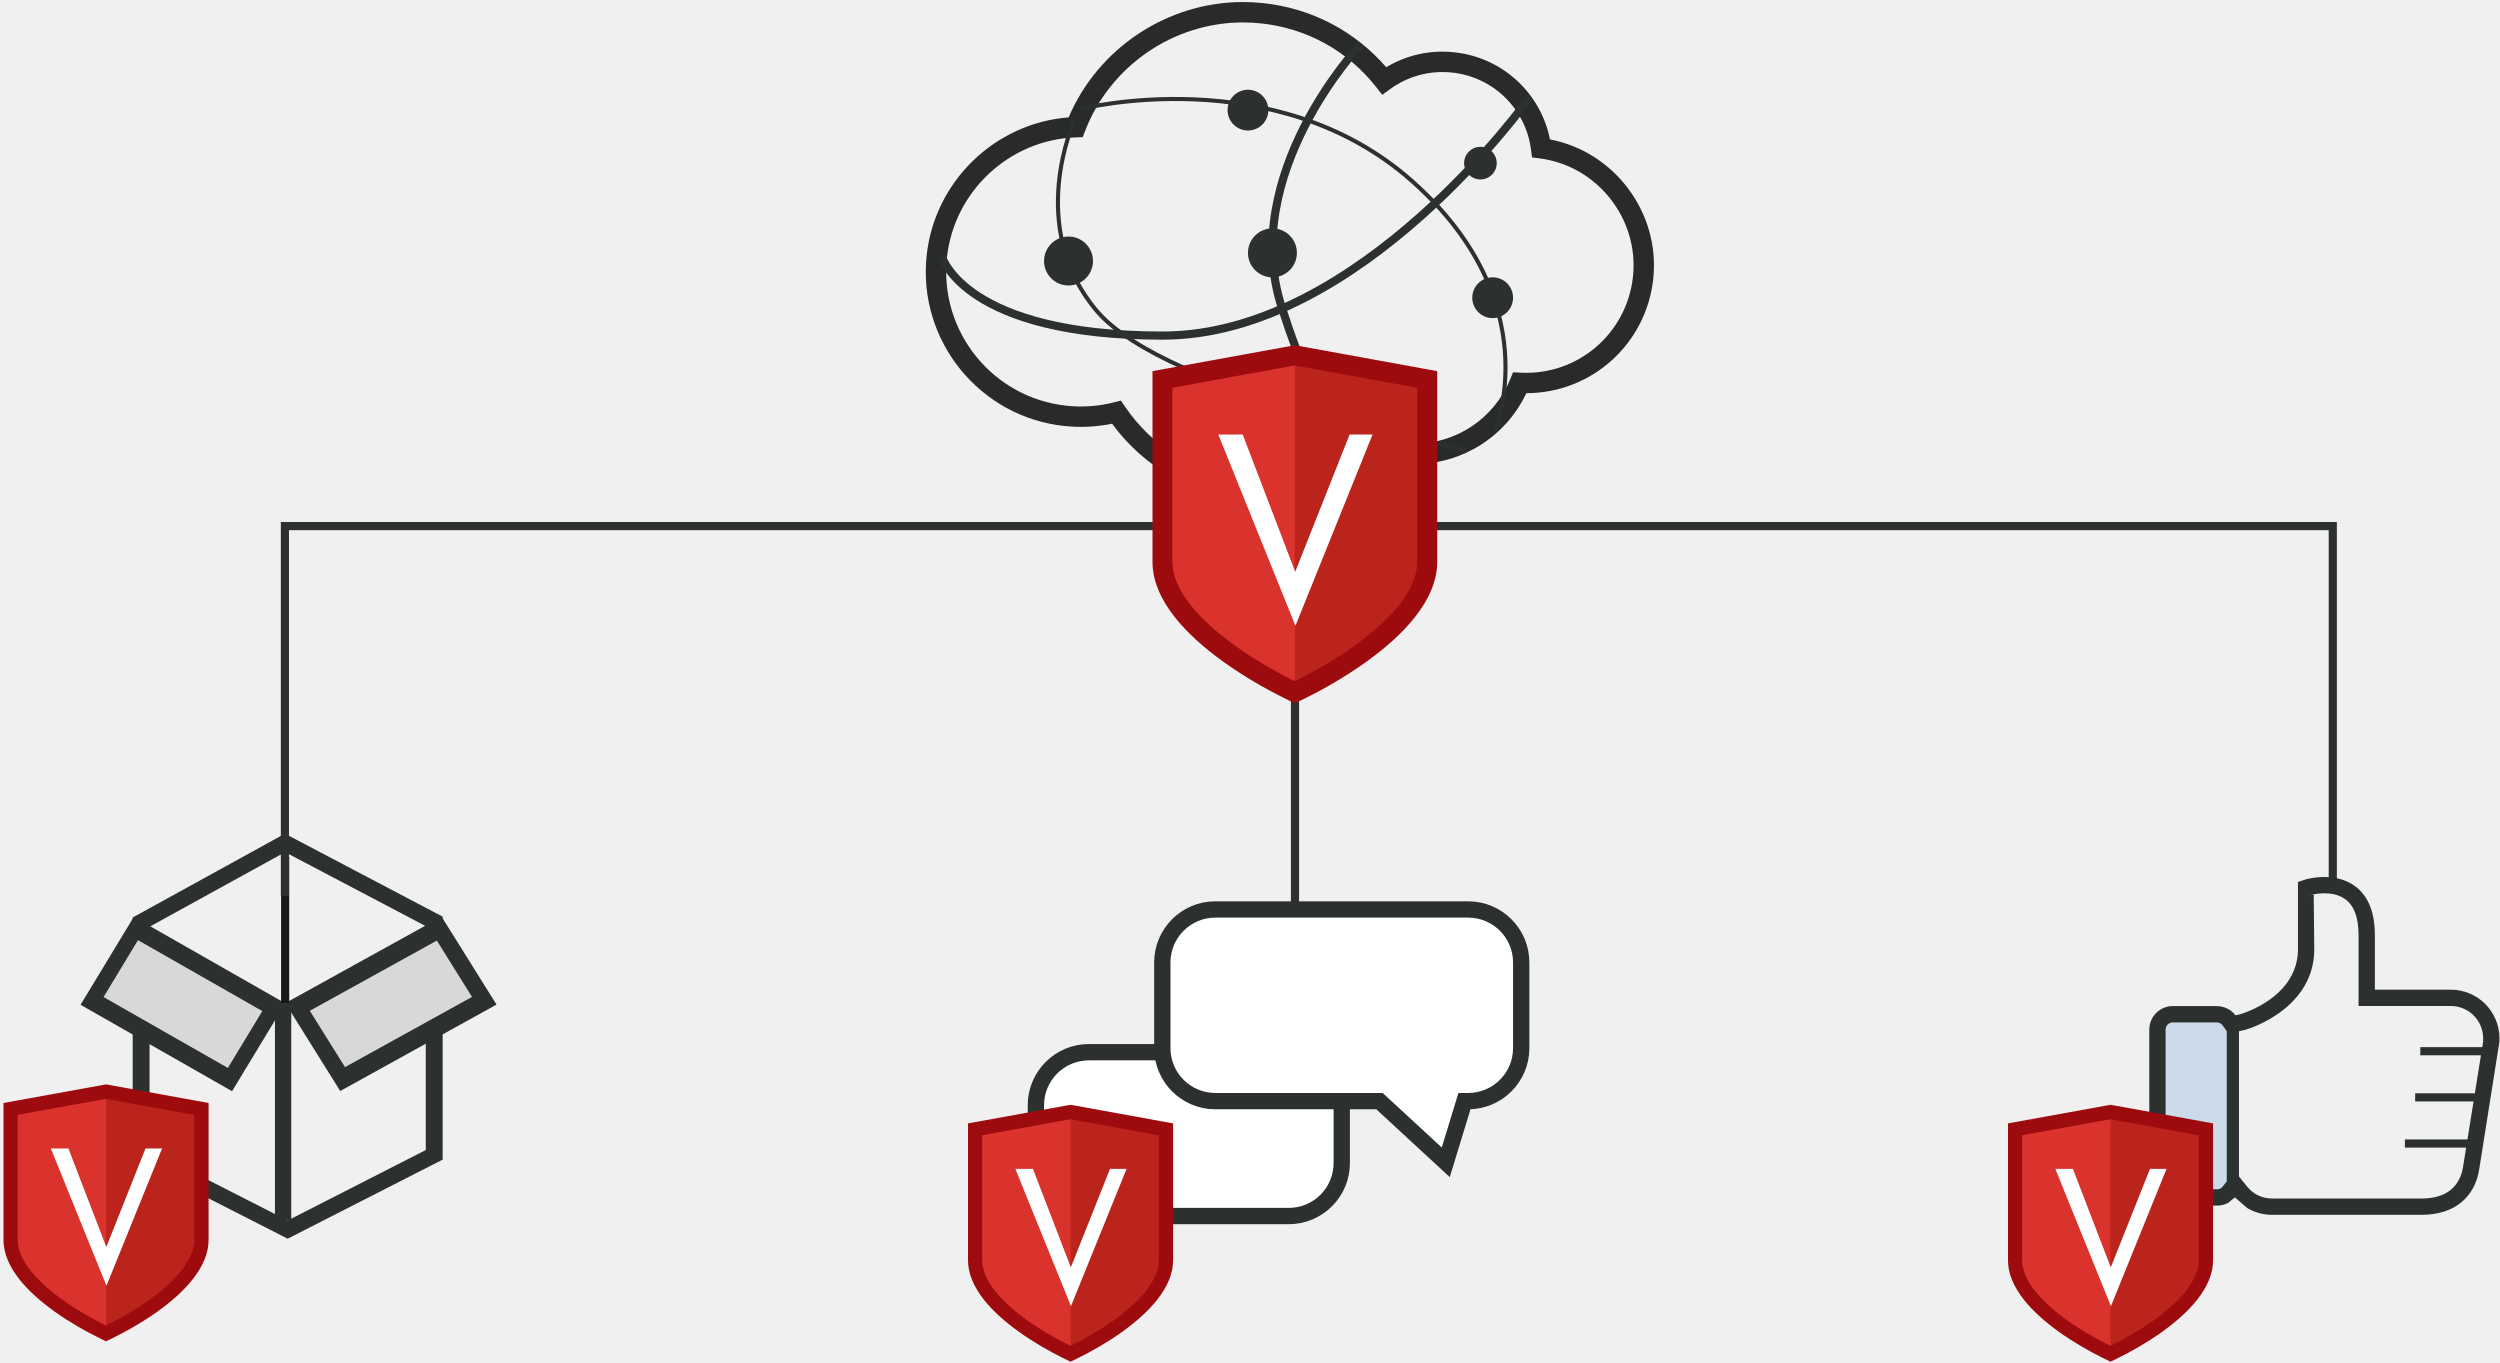
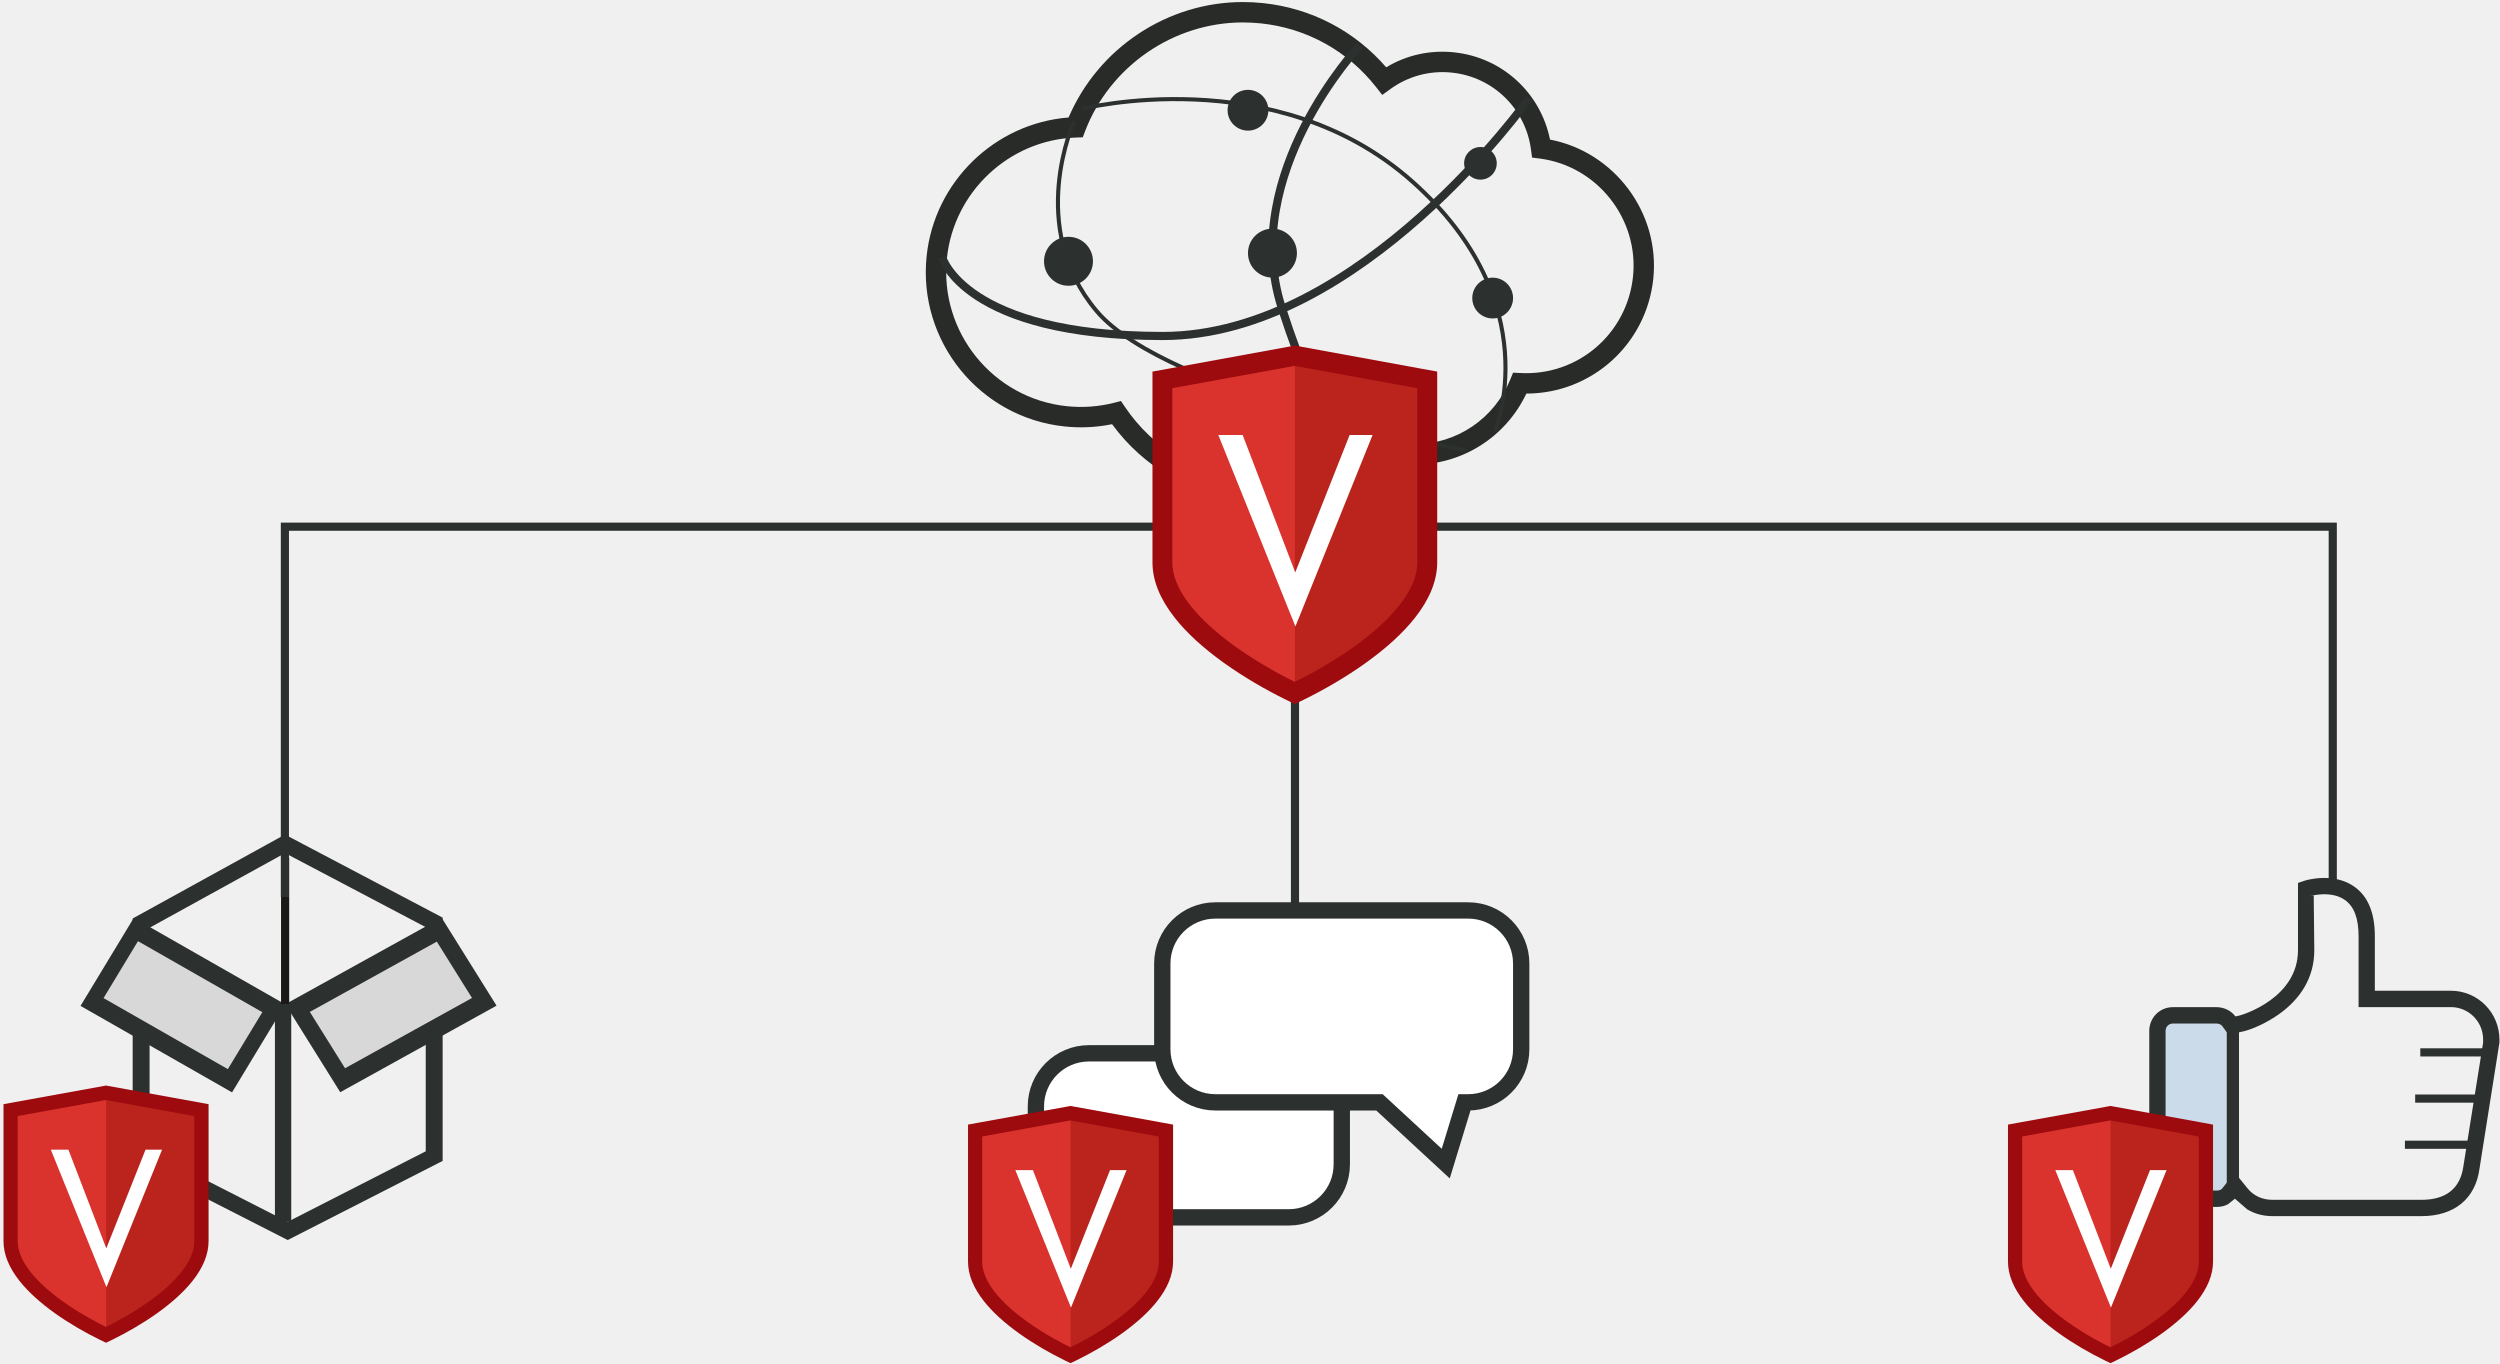
- <svg xmlns="http://www.w3.org/2000/svg" xmlns:xlink="http://www.w3.org/1999/xlink" width="613px" height="334px" viewBox="0 0 613 334" version="1.1">
+ <svg xmlns="http://www.w3.org/2000/svg" xmlns:xlink="http://www.w3.org/1999/xlink" width="429" height="234" viewBox="0 0 429 234" version="1.1">
  <defs>
-     <path d="M34.75,47 L74.992,47 C82.175,47 88,41.18 88,34.001 L88,12.999 C88,5.822 82.176,0 74.992,0 L13.008,0 C5.825,0 0,5.82 0,12.999 L0,34.001 C0,41.178 5.824,47 13.008,47 L13.917,47 L18.5,62 L34.75,47 Z" id="path-1" />
-     <path id="path-3" d="M21.998,0.449 L0.355,4.375 L0.355,35.007 C0.355,37.365 1.426,39.911 3.543,42.579 C5.42,44.938 8.078,47.354 11.441,49.761 C15.64,52.755 19.92,54.985 21.998,56 C24.079,54.985 28.36,52.755 32.557,49.761 C35.923,47.355 38.576,44.939 40.452,42.579 C42.571,39.908 43.645,37.366 43.645,35.007 L43.645,4.375 L21.998,0.449 L21.998,0.449 Z" />
-     <path id="path-5" d="M21.998,0.449 L0.355,4.375 L0.355,35.007 C0.355,37.365 1.426,39.911 3.543,42.579 C5.42,44.938 8.078,47.354 11.441,49.761 C15.64,52.755 19.92,54.985 21.998,56 C24.079,54.985 28.36,52.755 32.557,49.761 C35.923,47.355 38.576,44.939 40.452,42.579 C42.571,39.908 43.645,37.366 43.645,35.007 L43.645,4.375 L21.998,0.449 L21.998,0.449 Z" />
-     <path id="path-7" d="M21.998,0.449 L0.355,4.375 L0.355,35.007 C0.355,37.365 1.426,39.911 3.543,42.579 C5.42,44.938 8.078,47.354 11.441,49.761 C15.64,52.755 19.92,54.985 21.998,56 C24.079,54.985 28.36,52.755 32.557,49.761 C35.923,47.355 38.576,44.939 40.452,42.579 C42.571,39.908 43.645,37.366 43.645,35.007 L43.645,4.375 L21.998,0.449 L21.998,0.449 Z" />
-     <path id="path-9" d="M30.497,0.625 L0.492,6.094 L0.492,48.76 C0.492,52.044 1.976,55.591 4.912,59.306 C7.514,62.592 11.198,65.958 15.861,69.31 C21.682,73.48 27.616,76.586 30.497,78 C33.383,76.586 39.317,73.481 45.136,69.31 C49.802,65.959 53.48,62.593 56.081,59.306 C59.019,55.587 60.508,52.045 60.508,48.76 L60.508,6.094 L30.497,0.625 L30.497,0.625 Z" />
+     <path d="M24.32 32.93L52.48 32.93C57.52 32.93 61.59 28.85 61.59 23.82L61.59 9.11C61.59 4.07 57.51 0 52.48 0L9.1 0C4.06 0 0 4.08 0 9.11L0 23.82C0 28.86 4.08 32.93 9.1 32.93L9.74 32.93 12.95 43.44 24.32 32.93Z" id="path-1" />
+     <path id="path-3" d="M15.39 0.31L0.25 3.07 0.25 24.53C0.25 26.18 1 27.96 2.48 29.83 3.79 31.48 5.65 33.18 8.01 34.86 10.95 36.96 13.94 38.52 15.39 39.23 16.85 38.52 19.85 36.96 22.78 34.86 25.14 33.18 27 31.48 28.31 29.83 29.79 27.96 30.54 26.18 30.54 24.53L30.54 3.07 15.39 0.31 15.39 0.31Z" />
+     <path id="path-5" d="M15.39 0.31L0.25 3.07 0.25 24.53C0.25 26.18 1 27.96 2.48 29.83 3.79 31.48 5.65 33.18 8.01 34.86 10.95 36.96 13.94 38.52 15.39 39.23 16.85 38.52 19.85 36.96 22.78 34.86 25.14 33.18 27 31.48 28.31 29.83 29.79 27.96 30.54 26.18 30.54 24.53L30.54 3.07 15.39 0.31 15.39 0.31Z" />
+     <path id="path-7" d="M15.39 0.31L0.25 3.07 0.25 24.53C0.25 26.18 1 27.96 2.48 29.83 3.79 31.48 5.65 33.18 8.01 34.86 10.95 36.96 13.94 38.52 15.39 39.23 16.85 38.52 19.85 36.96 22.78 34.86 25.14 33.18 27 31.48 28.31 29.83 29.79 27.96 30.54 26.18 30.54 24.53L30.54 3.07 15.39 0.31 15.39 0.31Z" />
+     <path id="path-9" d="M21.34 0.44L0.34 4.27 0.34 34.16C0.34 36.46 1.38 38.95 3.44 41.55 5.26 43.85 7.84 46.21 11.1 48.56 15.17 51.48 19.33 53.66 21.34 54.65 23.36 53.66 27.52 51.48 31.59 48.56 34.85 46.21 37.43 43.85 39.25 41.55 41.3 38.94 42.35 36.46 42.35 34.16L42.35 4.27 21.34 0.44 21.34 0.44Z" />
  </defs>
-   <g id="Welcome" stroke="none" stroke-width="1" fill="none" fill-rule="evenodd">
-     <g id="Comixes" transform="translate(-153, -801)">
-       <g id="Group-Copy-4" transform="translate(153, 801)">
+   <g id="Page-1" stroke="none" stroke-width="1" fill="none" fill-rule="evenodd">
+     <g id="Comixes-Copy" transform="translate(-245, -781)">
+       <g id="Group-Copy-4" transform="translate(245, 781)">
        <g id="Group">
-           <g id="Oval-139-+-Rectangle-95-+-Rectangle-95-Copy" transform="translate(227, 0.5)" fill="#282B28">
-             <path d="M83.28,122.452 C81.65,122.452 79.997,122.365 78.367,122.194 C65.256,120.816 53.441,113.996 45.688,103.391 C41.879,104.176 37.933,104.368 34.03,103.959 C13.191,101.769 -1.98,83.034 0.21,62.195 C2.123,43.995 16.951,29.684 35.027,28.278 C42.26,11.297 59.23,0 77.765,0 C79.395,0 81.048,0.087 82.679,0.258 C94.515,1.502 105.162,7.06 112.904,15.984 C117.872,12.994 123.687,11.697 129.528,12.311 C141.322,13.551 150.753,22.223 153.058,33.683 C168.846,36.705 180.084,51.617 178.384,67.797 C176.702,83.805 163.326,95.88 147.26,95.91 C142.224,106.532 131.607,113.301 119.746,113.301 C118.676,113.301 117.591,113.245 116.522,113.132 C115.05,112.978 113.587,112.716 112.158,112.353 C103.949,118.875 93.748,122.452 83.28,122.452 L83.28,122.452 Z M47.852,97.722 L48.836,99.178 C55.723,109.361 66.677,115.938 78.889,117.221 C90.09,118.399 101.373,114.925 109.967,107.685 L111.003,106.812 L112.301,107.205 C113.839,107.669 115.435,107.991 117.045,108.16 C117.942,108.254 118.85,108.301 119.746,108.301 C130.149,108.301 139.408,102.07 143.333,92.426 L144.003,90.777 L145.781,90.872 C159.923,91.635 171.947,81.218 173.412,67.275 C174.896,53.146 164.647,40.167 150.565,38.345 L148.656,38.097 L148.407,36.188 C147.096,26.121 139.118,18.347 129.004,17.284 C123.612,16.718 118.258,18.15 113.877,21.332 L111.931,22.745 L110.444,20.854 C103.451,11.961 93.404,6.413 82.157,5.231 C80.699,5.078 79.221,5 77.765,5 C60.74,5 45.194,15.683 39.082,31.582 L38.488,33.127 L36.834,33.184 C20.501,33.74 6.894,46.437 5.183,62.718 C3.281,80.814 16.456,97.084 34.552,98.987 C38.452,99.397 42.389,99.114 46.149,98.156 L47.852,97.722 L47.852,97.722 Z" id="Imported-Layers" />
+           <g id="Oval-139-+-Rectangle-95-+-Rectangle-95-Copy" transform="translate(158.863, 0.350299)" fill="#282B28">
+             <path d="M58.28 85.79C57.14 85.79 55.99 85.73 54.84 85.61 45.67 84.64 37.4 79.87 31.97 72.44 29.31 72.99 26.55 73.12 23.82 72.83 9.23 71.3-1.39 58.17 0.15 43.57 1.49 30.82 11.86 20.8 24.51 19.81 29.58 7.91 41.45 0 54.42 0 55.56 0 56.72 0.06 57.86 0.18 66.15 1.05 73.6 4.95 79.01 11.2 82.49 9.1 86.56 8.19 90.65 8.63 98.9 9.49 105.5 15.57 107.12 23.6 118.16 25.72 126.03 36.16 124.84 47.5 123.66 58.71 114.3 67.17 103.06 67.19 99.53 74.64 92.1 79.38 83.8 79.38 83.05 79.38 82.29 79.34 81.55 79.26 80.52 79.15 79.49 78.97 78.49 78.71 72.75 83.28 65.61 85.79 58.28 85.79L58.28 85.79ZM33.49 68.46L34.18 69.48C39 76.62 46.66 81.23 55.21 82.12 63.05 82.95 70.94 80.52 76.96 75.44L77.68 74.83 78.59 75.11C79.67 75.43 80.79 75.66 81.91 75.78 82.54 75.84 83.18 75.88 83.8 75.88 91.08 75.88 97.56 71.51 100.31 64.75L100.78 63.6 102.02 63.66C111.92 64.2 120.34 56.9 121.36 47.13 122.4 37.23 115.23 28.14 105.37 26.86L104.04 26.69 103.86 25.35C102.94 18.3 97.36 12.85 90.28 12.11 86.51 11.71 82.76 12.72 79.7 14.95L78.33 15.94 77.29 14.61C72.4 8.38 65.37 4.49 57.5 3.66 56.48 3.56 55.44 3.5 54.42 3.5 42.51 3.5 31.63 10.99 27.35 22.13L26.94 23.21 25.78 23.25C14.35 23.64 4.82 32.53 3.63 43.94 2.3 56.62 11.52 68.02 24.18 69.35 26.91 69.64 29.67 69.44 32.3 68.77L33.49 68.46 33.49 68.46Z" id="Imported-Layers" />
          </g>
-           <g id="cloud" transform="translate(231, 11)">
-             <path d="M34.053,15.71 C34.053,15.71 81.595,3.587 115.229,33.4 C148.862,63.214 135.552,94.626 135.552,94.626" id="Path-754" stroke="#2C302E" />
-             <path d="M102.348,0.203 C102.348,0.203 72.742,31.635 83.26,64.299 C93.779,96.963 101.115,100.262 101.115,100.262" id="Path-755" stroke="#2C302E" stroke-width="2" />
-             <circle id="Oval-145" fill="#2C302E" cx="81" cy="51" r="6" />
-             <circle id="Oval-145-Copy" fill="#2C302E" cx="31" cy="53" r="6" />
-             <circle id="Oval-145-Copy-2" fill="#2C302E" cx="135" cy="62" r="5" />
-             <circle id="Oval-145-Copy-3" fill="#2C302E" cx="75" cy="16" r="5" />
-             <circle id="Oval-145-Copy-4" fill="#2C302E" cx="132" cy="29" r="4" />
-             <path d="M144,12.975 C144,12.975 102.634,71.289 54.083,71.289 C5.531,71.289 0,51.991 0,51.991" id="Path-756" stroke="#2C302E" stroke-width="2" />
-             <path d="M32.399,18.687 C32.399,18.687 20.457,44.509 37.875,65.172 C55.293,85.835 128.309,99.303 128.309,99.303" id="Path-757" stroke="#2C302E" />
+           <g id="cloud" transform="translate(161.6623, 7.706587)">
+             <path d="M23.83 11.01C23.83 11.01 57.1 2.51 80.64 23.4 104.18 44.29 94.86 66.29 94.86 66.29" id="Path-754" stroke="#2C302E" stroke-width="0.7" />
+             <path d="M71.63 0.14C71.63 0.14 50.91 22.16 58.27 45.05 65.63 67.93 70.76 70.24 70.76 70.24" id="Path-755" stroke="#2C302E" stroke-width="1.4" />
+             <ellipse id="Oval-145" fill="#2C302E" cx="56.69" cy="35.73" rx="4.2" ry="4.2" />
+             <ellipse id="Oval-145-Copy" fill="#2C302E" cx="21.69" cy="37.13" rx="4.2" ry="4.2" />
+             <ellipse id="Oval-145-Copy-2" fill="#2C302E" cx="94.48" cy="43.44" rx="3.5" ry="3.5" />
+             <ellipse id="Oval-145-Copy-3" fill="#2C302E" cx="52.49" cy="11.21" rx="3.5" ry="3.5" />
+             <ellipse id="Oval-145-Copy-4" fill="#2C302E" cx="92.38" cy="20.32" rx="2.8" ry="2.8" />
+             <path d="M100.78 9.09C100.78 9.09 71.83 49.95 37.85 49.95 3.87 49.95 0 36.42 0 36.42" id="Path-756" stroke="#2C302E" stroke-width="1.4" />
+             <path d="M22.67 13.09C22.67 13.09 14.32 31.18 26.51 45.66 38.7 60.14 89.8 69.57 89.8 69.57" id="Path-757" stroke="#2C302E" stroke-width="0.7" />
          </g>
-           <path d="M283.616,298.177 L316,298.177 C323.177,298.177 329,292.356 329,285.175 L329,271.003 C329,263.821 323.18,258 316,258 L267,258 C259.823,258 254,263.822 254,271.003 L254,285.175 C254,291.968 259.207,297.543 265.845,298.127 L269.767,311 L283.616,298.177 Z" id="Rectangle-144-Copy-4" stroke="#2C302E" stroke-width="4" fill="#FFFFFF" />
-           <g id="Rectangle-144-+-Rectangle-95-Copy-3-+-Rectangle-95-Copy-2" transform="translate(285, 223)">
+           <path d="M198.49 208.9L221.15 208.9C226.17 208.9 230.25 204.83 230.25 199.8L230.25 189.85C230.25 184.83 226.17 180.75 221.15 180.75L186.86 180.75C181.83 180.75 177.76 184.83 177.76 189.85L177.76 199.8C177.76 204.55 181.4 208.46 186.05 208.87L188.79 217.89 198.49 208.9Z" id="Rectangle-144-Copy-4" stroke="#2C302E" stroke-width="2.8" fill="#FFFFFF" />
+           <g id="Rectangle-144-+-Rectangle-95-Copy-3-+-Rectangle-95-Copy-2" transform="translate(199.4535, 156.2335)">
            <mask id="mask-2" fill="white">
              <use xlink:href="#path-1" />
            </mask>
-             <use id="Mask" stroke="#2C302E" stroke-width="4" fill="#FFFFFF" transform="translate(44, 31) scale(-1, 1) translate(-44, -31) " xlink:href="#path-1" />
+             <use id="Mask" stroke="#2C302E" stroke-width="2.8" fill="#FFFFFF" transform="translate(30.79282, 21.71856) scale(-1, 1) translate(-30.79282, -21.71856) " xlink:href="#path-1" />
          </g>
-           <g id="shield-copy-3" transform="translate(236.5, 270)">
+           <g id="shield-copy-3" transform="translate(165.5114, 189.1617)">
            <g id="Mask-+-Rectangle-94">
-               <path d="M25.373,1.005 L25.373,1.005 L25.998,0.892 L26.623,1.005 L48.27,4.931 L51.145,5.453 L51.145,8.375 L51.145,39.007 C51.145,42.245 49.767,45.511 47.192,48.757 C45.092,51.397 42.201,54.028 38.59,56.61 C34.962,59.199 31.061,61.424 27.532,63.146 L25.997,63.895 L24.461,63.145 C20.926,61.417 17.035,59.196 13.404,56.607 C9.793,54.023 6.901,51.393 4.802,48.755 C2.232,45.517 0.855,42.246 0.855,39.007 L0.855,8.375 L0.855,5.453 L3.73,4.931 L25.373,1.005 Z" id="Shape" fill="#9E0B0F" />
-               <g id="Path-+-Rectangle-94" transform="translate(4, 4)">
+               <path d="M17.76 0.7L17.76 0.7 18.19 0.62 18.63 0.7 33.78 3.45 35.79 3.82 35.79 5.87 35.79 27.33C35.79 29.6 34.83 31.89 33.03 34.16 31.56 36.01 29.53 37.85 27.01 39.66 24.47 41.47 21.74 43.03 19.27 44.24L18.19 44.76 17.12 44.24C14.64 43.03 11.92 41.47 9.38 39.66 6.85 37.85 4.83 36.01 3.36 34.16 1.56 31.89 0.6 29.6 0.6 27.33L0.6 5.87 0.6 3.82 2.61 3.45 17.76 0.7Z" id="Shape" fill="#9E0B0F" />
+               <g id="Path-+-Rectangle-94" transform="translate(2.799347, 2.802395)">
                <mask id="mask-4" fill="white">
                  <use xlink:href="#path-3" />
                </mask>
                <use id="Mask" fill="#BB241D" xlink:href="#path-3" />
-                 <rect id="Rectangle-94" fill="#DA322C" mask="url(#mask-4)" x="-31.226" y="-21" width="53.226" height="94.5" />
+                 <rect id="Rectangle-94" fill="#DA322C" mask="url(#mask-4)" x="-21.85" y="-14.71" width="37.25" height="66.21" />
              </g>
            </g>
-             <path d="M26.064,40.764 L16.776,16.6 L12.461,16.6 L26.101,50.268 L39.74,16.6 L35.681,16.6 L26.064,40.764 L26.064,40.764 Z" id="Shape-Copy" fill="#FFFFFF" />
+             <path d="M18.24 28.56L11.74 11.63 8.72 11.63 18.27 35.22 27.81 11.63 24.97 11.63 18.24 28.56 18.24 28.56Z" id="Shape-Copy" fill="#FFFFFF" />
          </g>
-           <g id="Imported-Layers-Copy" transform="translate(19, 204)">
-             <path d="M51.536,99.731 L13.535,80.357 L13.535,20.968 L50.864,0.419 L89.535,20.759 L89.535,80.34 L51.536,99.731 L51.536,99.731 Z M17.672,78.006 L51.534,95.269 L85.398,77.987 L85.398,23.09 L50.902,4.947 L17.672,23.238 L17.672,78.006 L17.672,78.006 Z" id="Fill-1" fill="#2C302E" />
-             <path d="M36.986,60.143 L4.277,41.486 L14.721,24.244 L47.43,42.901 L36.986,60.143" id="Fill-2" fill="#FFFFFF" />
-             <path d="M37.901,63.564 L0.75,42.374 L13.806,20.822 L50.956,42.013 L37.901,63.564 L37.901,63.564 Z" id="Fill-3" fill="#2C302E" />
-             <path d="M6.388,40.472 L36.872,57.861 L45.32,43.915 L14.836,26.526 L6.388,40.472 L6.388,40.472 Z" id="Path" fill="#D8D8D8" />
-             <path d="M65.369,60.092 L99.112,41.435 L88.337,24.193 L54.594,42.85 L65.369,60.092" id="Fill-4" fill="#FFFFFF" />
-             <path d="M50.956,41.962 L89.281,20.772 L102.75,42.323 L64.424,63.514 L50.956,41.962 L50.956,41.962 Z" id="Fill-5" fill="#2C302E" />
-             <path d="M56.968,43.847 L65.598,57.656 L96.737,40.438 L88.108,26.629 L56.968,43.847 Z" id="Path" fill="#D8D8D8" />
-             <path d="M49.918,6.097 L51.918,6.097 L51.918,42.013 L49.918,42.013 L49.918,6.097 Z" id="Fill-6" fill="#1A1918" />
-             <path d="M48.418,42.013 L52.418,42.013 L52.418,95.25 L48.418,95.25 L48.418,42.013 Z" id="Fill-7" fill="#2C302E" />
+           <g id="Imported-Layers-Copy" transform="translate(13.2969, 142.9222)">
+             <path d="M36.07 69.87L9.47 56.3 9.47 14.69 35.6 0.29 62.66 14.54 62.66 56.29 36.07 69.87 36.07 69.87ZM12.37 54.65L36.07 66.74 59.76 54.64 59.76 16.18 35.62 3.47 12.37 16.28 12.37 54.65 12.37 54.65Z" id="Fill-1" fill="#2C302E" />
+             <path d="M25.88 42.14L2.99 29.07 10.3 16.99 33.19 30.06 25.88 42.14" id="Fill-2" fill="#FFFFFF" />
+             <path d="M26.52 44.53L0.52 29.69 9.66 14.59 35.66 29.43 26.52 44.53 26.52 44.53Z" id="Fill-3" fill="#2C302E" />
+             <path d="M4.47 28.35L25.8 40.54 31.72 30.77 10.38 18.58 4.47 28.35 4.47 28.35Z" id="Path" fill="#D8D8D8" />
+             <path d="M45.75 42.1L69.36 29.03 61.82 16.95 38.21 30.02 45.75 42.1" id="Fill-4" fill="#FFFFFF" />
+             <path d="M35.66 29.4L62.48 14.55 71.91 29.65 45.09 44.5 35.66 29.4 35.66 29.4Z" id="Fill-5" fill="#2C302E" />
+             <path d="M39.87 30.72L45.91 40.39 67.7 28.33 61.66 18.66 39.87 30.72Z" id="Path" fill="#D8D8D8" />
+             <path d="M34.93 4.27L36.33 4.27 36.33 29.43 34.93 29.43 34.93 4.27Z" id="Fill-6" fill="#1A1918" />
+             <path d="M33.88 29.43L36.68 29.43 36.68 66.73 33.88 66.73 33.88 29.43Z" id="Fill-7" fill="#2C302E" />
          </g>
-           <g transform="translate(0, 265)" id="shield-copy">
-             <g>
+           <g transform="translate(0, 185.6587)" id="shield-copy">
+             <g id="Mask-+-Rectangle-94">
+               <path d="M17.76 0.7L17.76 0.7 18.19 0.62 18.63 0.7 33.78 3.45 35.79 3.82 35.79 5.87 35.79 27.33C35.79 29.6 34.83 31.89 33.03 34.16 31.56 36.01 29.53 37.85 27.01 39.66 24.47 41.47 21.74 43.03 19.27 44.24L18.19 44.76 17.12 44.24C14.64 43.03 11.92 41.47 9.38 39.66 6.85 37.85 4.83 36.01 3.36 34.16 1.56 31.89 0.6 29.6 0.6 27.33L0.6 5.87 0.6 3.82 2.61 3.45 17.76 0.7Z" id="Shape" fill="#9E0B0F" />
+               <g id="Path-+-Rectangle-94" transform="translate(2.799347, 2.802395)">
+                 <mask id="mask-6" fill="white">
+                   <use xlink:href="#path-5" />
+                 </mask>
+                 <use id="Mask" fill="#BB241D" xlink:href="#path-5" />
+                 <rect id="Rectangle-94" fill="#DA322C" mask="url(#mask-6)" x="-21.85" y="-14.71" width="37.25" height="66.21" />
+               </g>
+             </g>
+             <path d="M18.24 28.56L11.74 11.63 8.72 11.63 18.27 35.22 27.81 11.63 24.97 11.63 18.24 28.56 18.24 28.56Z" id="Shape-Copy" fill="#FFFFFF" />
+           </g>
+           <g id="hand" transform="translate(368.814, 150.6287)">
+             <rect id="Rectangle-147" fill="#CBDBEA" x="2.1" y="23.82" width="11.9" height="32.23" rx="2.1" />
+             <path d="M11.62 53.67C12.01 53.67 12.35 53.52 12.51 53.32L14.68 50.6 16.87 53.3C17.87 54.54 19.38 55.26 21.12 55.26L29.21 55.26 30.01 55.26 42.76 55.26 45.75 55.26 46.72 55.26C50.96 55.26 53.38 53.28 53.9 49.52L57.29 28.28 57.29 27.75C57.29 24.68 54.82 22.19 51.74 22.19L49.8 22.19 42.76 22.19 38.71 22.19 35.92 22.19 35.92 19.38 35.92 10.04C35.92 6.9 35.12 4.94 33.63 3.85 32.61 3.1 31.27 2.78 29.73 2.83 29.15 2.85 28.58 2.92 28.06 3.03 27.88 3.07 27.72 3.11 27.6 3.14 27.62 3.13 27.67 3.11 27.83 3.03L27.65 3.12 27.46 3.19 26.4 3.54 28.22 2.94 28.32 12.42C28.32 17.07 26.01 20.71 22.31 23.37 20.14 24.92 17.7 25.97 16.26 26.33L15.39 26.52 13.6 26.92 12.52 25.44C12.35 25.2 11.96 25.01 11.53 25.01L4.05 25.01C3.35 25.01 2.8 25.56 2.8 26.26L2.8 52.33 0 52.33 2.8 52.23C2.83 53.09 3.43 53.67 4.14 53.67L11.62 53.67ZM14.7 55.07L13.51 56.02C12.95 56.32 12.3 56.48 11.62 56.48L4.14 56.48C1.94 56.48 0.09 54.71 0 52.33L0 26.26C0 24.05 1.76 22.2 4.05 22.2L11.53 22.2C12.85 22.2 14.08 22.82 14.78 23.79L15.58 23.61C15.93 23.52 25.52 20.7 25.52 12.42L25.52 0.88 26.57 0.53C26.75 0.44 31.68-1.06 35.28 1.59 37.57 3.26 38.71 6.08 38.71 10.04L38.71 19.38 42.76 19.38 49.8 19.38 51.74 19.38C56.4 19.38 60.09 23.17 60.09 27.75L60.09 28.28 56.66 49.96C55.96 55.07 52.35 58.06 46.72 58.06L45.75 58.06 42.76 58.06 30.01 58.06 29.21 58.06 21.12 58.06C19.52 58.06 18.05 57.64 16.81 56.9L14.7 55.07Z" id="Shape" fill="#2C302E" />
+             <path d="M56.93 29.96L47.21 29.96" id="Line" stroke="#2C302E" stroke-width="1.4" stroke-linecap="square" />
+             <path d="M56.05 37.89L46.33 37.89" id="Line-Copy-17" stroke="#2C302E" stroke-width="1.4" stroke-linecap="square" />
+             <path d="M54.29 45.81L44.57 45.81" id="Line-Copy-18" stroke="#2C302E" stroke-width="1.4" stroke-linecap="square" />
+             <path d="M13.3 26.87L13.3 51.49 13.3 52.54 15.4 52.54 15.4 51.49 15.4 26.87 15.4 25.82 13.3 25.82 13.3 26.87 13.3 26.87Z" id="Shape" fill="#2C302E" />
+           </g>
+           <g transform="translate(343.6199, 189.1617)" id="shield-copy-2">
+             <g transform="translate(0.349918, 0)">
              <g id="Mask-+-Rectangle-94">
-                 <path d="M25.373,1.005 L25.373,1.005 L25.998,0.892 L26.623,1.005 L48.27,4.931 L51.145,5.453 L51.145,8.375 L51.145,39.007 C51.145,42.245 49.767,45.511 47.192,48.757 C45.092,51.397 42.201,54.028 38.59,56.61 C34.962,59.199 31.061,61.424 27.532,63.146 L25.997,63.895 L24.461,63.145 C20.926,61.417 17.035,59.196 13.404,56.607 C9.793,54.023 6.901,51.393 4.802,48.755 C2.232,45.517 0.855,42.246 0.855,39.007 L0.855,8.375 L0.855,5.453 L3.73,4.931 L25.373,1.005 Z" id="Shape" fill="#9E0B0F" />
-                 <g id="Path-+-Rectangle-94" transform="translate(4, 4)">
-                   <mask id="mask-6" fill="white">
-                     <use xlink:href="#path-5" />
-                   </mask>
-                   <use id="Mask" fill="#BB241D" xlink:href="#path-5" />
-                   <rect id="Rectangle-94" fill="#DA322C" mask="url(#mask-6)" x="-31.226" y="-21" width="53.226" height="94.5" />
-                 </g>
-               </g>
-               <path d="M26.064,40.764 L16.776,16.6 L12.461,16.6 L26.101,50.268 L39.74,16.6 L35.681,16.6 L26.064,40.764 L26.064,40.764 Z" id="Shape-Copy" fill="#FFFFFF" />
-             </g>
-           </g>
-           <g id="hand" transform="translate(527, 215)">
-             <rect id="Rectangle-147" fill="#CBDBEA" x="3" y="34" width="17" height="46" rx="3" />
-             <path d="M16.6,76.611 C17.165,76.611 17.644,76.391 17.876,76.1 L20.982,72.217 L24.109,76.082 C25.54,77.85 27.697,78.874 30.177,78.874 L41.743,78.874 L42.874,78.874 L61.103,78.874 L65.377,78.874 L66.76,78.874 C72.824,78.874 76.273,76.051 77.015,70.678 L81.869,40.368 L81.869,39.614 C81.869,35.233 78.329,31.667 73.926,31.667 L71.16,31.667 L61.103,31.667 L55.32,31.667 L51.32,31.667 L51.32,27.667 L51.32,14.336 C51.32,9.854 50.179,7.045 48.055,5.491 C46.603,4.429 44.679,3.974 42.485,4.045 C41.648,4.072 40.834,4.175 40.101,4.325 C39.843,4.378 39.616,4.433 39.44,4.482 C39.462,4.471 39.537,4.444 39.761,4.332 L39.506,4.459 L39.237,4.549 L37.728,5.052 L40.32,4.196 L40.463,17.732 C40.463,24.362 37.169,29.564 31.878,33.355 C28.777,35.577 25.291,37.067 23.228,37.584 L21.994,37.859 L19.433,38.428 L17.89,36.307 C17.641,35.964 17.084,35.691 16.474,35.691 L5.789,35.691 C4.786,35.691 4.006,36.483 4.006,37.476 L4.006,74.7 L0.006,74.7 L4.003,74.552 C4.048,75.772 4.899,76.611 5.914,76.611 L16.6,76.611 Z M21,78.598 L19.311,79.965 C18.502,80.381 17.57,80.611 16.6,80.611 L5.914,80.611 C2.771,80.611 0.131,78.095 0.006,74.7 L0.006,37.476 C0.006,34.332 2.52,31.691 5.789,31.691 L16.474,31.691 C18.36,31.691 20.12,32.571 21.126,33.955 L22.257,33.703 C22.76,33.577 36.463,29.553 36.463,17.732 L36.463,1.258 L37.971,0.755 C38.223,0.629 45.263,-1.509 50.417,2.264 C53.686,4.653 55.32,8.677 55.32,14.336 L55.32,27.667 L61.103,27.667 L71.16,27.667 L73.926,27.667 C80.589,27.667 85.869,33.074 85.869,39.614 L85.869,40.368 L80.966,71.305 C79.96,78.598 74.806,82.874 66.76,82.874 L65.377,82.874 L61.103,82.874 L42.874,82.874 L41.743,82.874 L30.177,82.874 C27.896,82.874 25.799,82.276 24.024,81.219 L21,78.598 Z" id="Shape" fill="#2C302E" />
-             <path d="M81.343,42.758 L67.457,42.758" id="Line" stroke="#2C302E" stroke-width="2" stroke-linecap="square" />
-             <path d="M80.086,54.076 L66.2,54.076" id="Line-Copy-17" stroke="#2C302E" stroke-width="2" stroke-linecap="square" />
-             <path d="M77.571,65.394 L63.686,65.394" id="Line-Copy-18" stroke="#2C302E" stroke-width="2" stroke-linecap="square" />
-             <path d="M19,38.356 L19,73.5 L19,75 L22,75 L22,73.5 L22,38.356 L22,36.856 L19,36.856 L19,38.356 L19,38.356 Z" id="Shape" fill="#2C302E" />
-           </g>
-           <g transform="translate(491, 270)" id="shield-copy-2">
-             <g transform="translate(0.5, 0)">
-               <g id="Mask-+-Rectangle-94">
-                 <path d="M25.373,1.005 L25.373,1.005 L25.998,0.892 L26.623,1.005 L48.27,4.931 L51.145,5.453 L51.145,8.375 L51.145,39.007 C51.145,42.245 49.767,45.511 47.192,48.757 C45.092,51.397 42.201,54.028 38.59,56.61 C34.962,59.199 31.061,61.424 27.532,63.146 L25.997,63.895 L24.461,63.145 C20.926,61.417 17.035,59.196 13.404,56.607 C9.793,54.023 6.901,51.393 4.802,48.755 C2.232,45.517 0.855,42.246 0.855,39.007 L0.855,8.375 L0.855,5.453 L3.73,4.931 L25.373,1.005 Z" id="Shape" fill="#9E0B0F" />
-                 <g id="Path-+-Rectangle-94" transform="translate(4, 4)">
+                 <path d="M17.76 0.7L17.76 0.7 18.19 0.62 18.63 0.7 33.78 3.45 35.79 3.82 35.79 5.87 35.79 27.33C35.79 29.6 34.83 31.89 33.03 34.16 31.56 36.01 29.53 37.85 27.01 39.66 24.47 41.47 21.74 43.03 19.27 44.24L18.19 44.76 17.12 44.24C14.64 43.03 11.92 41.47 9.38 39.66 6.85 37.85 4.83 36.01 3.36 34.16 1.56 31.89 0.6 29.6 0.6 27.33L0.6 5.87 0.6 3.82 2.61 3.45 17.76 0.7Z" id="Shape" fill="#9E0B0F" />
+                 <g id="Path-+-Rectangle-94" transform="translate(2.799347, 2.802395)">
                  <mask id="mask-8" fill="white">
                    <use xlink:href="#path-7" />
                  </mask>
                  <use id="Mask" fill="#BB241D" xlink:href="#path-7" />
-                   <rect id="Rectangle-94" fill="#DA322C" mask="url(#mask-8)" x="-31.226" y="-21" width="53.226" height="94.5" />
+                   <rect id="Rectangle-94" fill="#DA322C" mask="url(#mask-8)" x="-21.85" y="-14.71" width="37.25" height="66.21" />
                </g>
              </g>
-               <path d="M26.064,40.764 L16.776,16.6 L12.461,16.6 L26.101,50.268 L39.74,16.6 L35.681,16.6 L26.064,40.764 L26.064,40.764 Z" id="Shape-Copy" fill="#FFFFFF" />
+               <path d="M18.24 28.56L11.74 11.63 8.72 11.63 18.27 35.22 27.81 11.63 24.97 11.63 18.24 28.56 18.24 28.56Z" id="Shape-Copy" fill="#FFFFFF" />
            </g>
          </g>
-           <path d="M69.857,129 L282.532,129 L282.532,218.707" id="Line-Copy" stroke="#2C302E" stroke-width="2" stroke-linecap="square" transform="translate(176.1946, 173.8534) scale(-1, 1) translate(-176.1946, -173.8534) " />
-           <path d="M350.857,129 L571.997,129 L571.997,217.71" id="Line-Copy-2" stroke="#2C302E" stroke-width="2" stroke-linecap="square" />
-           <path d="M317.532,129 L317.532,222" id="Line-Copy-3" stroke="#2C302E" stroke-width="2" stroke-linecap="square" />
-           <g id="shield" transform="translate(282, 84)">
+           <path d="M48.89 90.38L197.73 90.38 197.73 153.23" id="Line-Copy" stroke="#2C302E" stroke-width="1.4" stroke-linecap="square" transform="translate(123.3075, 121.8015) scale(-1, 1) translate(-123.3075, -121.8015) " />
+           <path d="M245.54 90.38L400.3 90.38 400.3 152.53" id="Line-Copy-2" stroke="#2C302E" stroke-width="1.4" stroke-linecap="square" />
+           <path d="M222.22 90.38L222.22 155.53" id="Line-Copy-3" stroke="#2C302E" stroke-width="1.4" stroke-linecap="square" />
+           <g id="shield" transform="translate(197.354, 58.8503)">
            <g id="Mask-+-Rectangle-94">
-               <path d="M34.618,0.805 L34.618,0.805 L35.497,0.644 L36.376,0.804 L66.387,6.273 L70.408,7.006 L70.408,11.094 L70.408,53.76 C70.408,58.271 68.496,62.823 64.923,67.346 C62.011,71.027 58.001,74.694 52.991,78.293 C47.958,81.9 42.548,85.001 37.653,87.4 L35.495,88.458 L33.338,87.399 C28.434,84.991 23.038,81.897 18.001,78.288 C12.991,74.687 8.979,71.021 6.067,67.344 C2.502,62.832 0.592,58.273 0.592,53.76 L0.592,11.094 L0.592,7.006 L4.613,6.273 L34.618,0.805 Z" id="Shape" fill="#9E0B0F" />
-               <g id="Path-+-Rectangle-94" transform="translate(5, 5)">
+               <path d="M24.23 0.56L24.23 0.56 24.84 0.45 25.46 0.56 46.46 4.4 49.27 4.91 49.27 7.77 49.27 37.66C49.27 40.82 47.94 44.01 45.44 47.18 43.4 49.76 40.59 52.33 37.08 54.85 33.56 57.38 29.78 59.55 26.35 61.23L24.84 61.97 23.33 61.23C19.9 59.54 16.12 57.38 12.6 54.85 9.09 52.33 6.28 49.76 4.25 47.18 1.75 44.02 0.41 40.83 0.41 37.66L0.41 7.77 0.41 4.91 3.23 4.4 24.23 0.56Z" id="Shape" fill="#9E0B0F" />
+               <g id="Path-+-Rectangle-94" transform="translate(3.499184, 3.502994)">
                <mask id="mask-10" fill="white">
                  <use xlink:href="#path-9" />
                </mask>
                <use id="Mask" fill="#BB241D" xlink:href="#path-9" />
-                 <rect id="Rectangle-94" fill="#DA322C" mask="url(#mask-10)" x="-43.29" y="-29.25" width="73.79" height="131.625" />
+                 <rect id="Rectangle-94" fill="#DA322C" mask="url(#mask-10)" x="-30.3" y="-20.49" width="51.64" height="92.22" />
              </g>
            </g>
-             <path d="M35.589,56.206 L22.712,22.55 L16.73,22.55 L35.64,69.445 L54.549,22.55 L48.922,22.55 L35.589,56.206 L35.589,56.206 Z" id="Shape-Copy" fill="#FFFFFF" />
+             <path d="M24.91 39.38L15.89 15.8 11.71 15.8 24.94 48.65 38.18 15.8 34.24 15.8 24.91 39.38 24.91 39.38Z" id="Shape-Copy" fill="#FFFFFF" />
          </g>
        </g>
      </g>
    </g>
  </g>
</svg>
